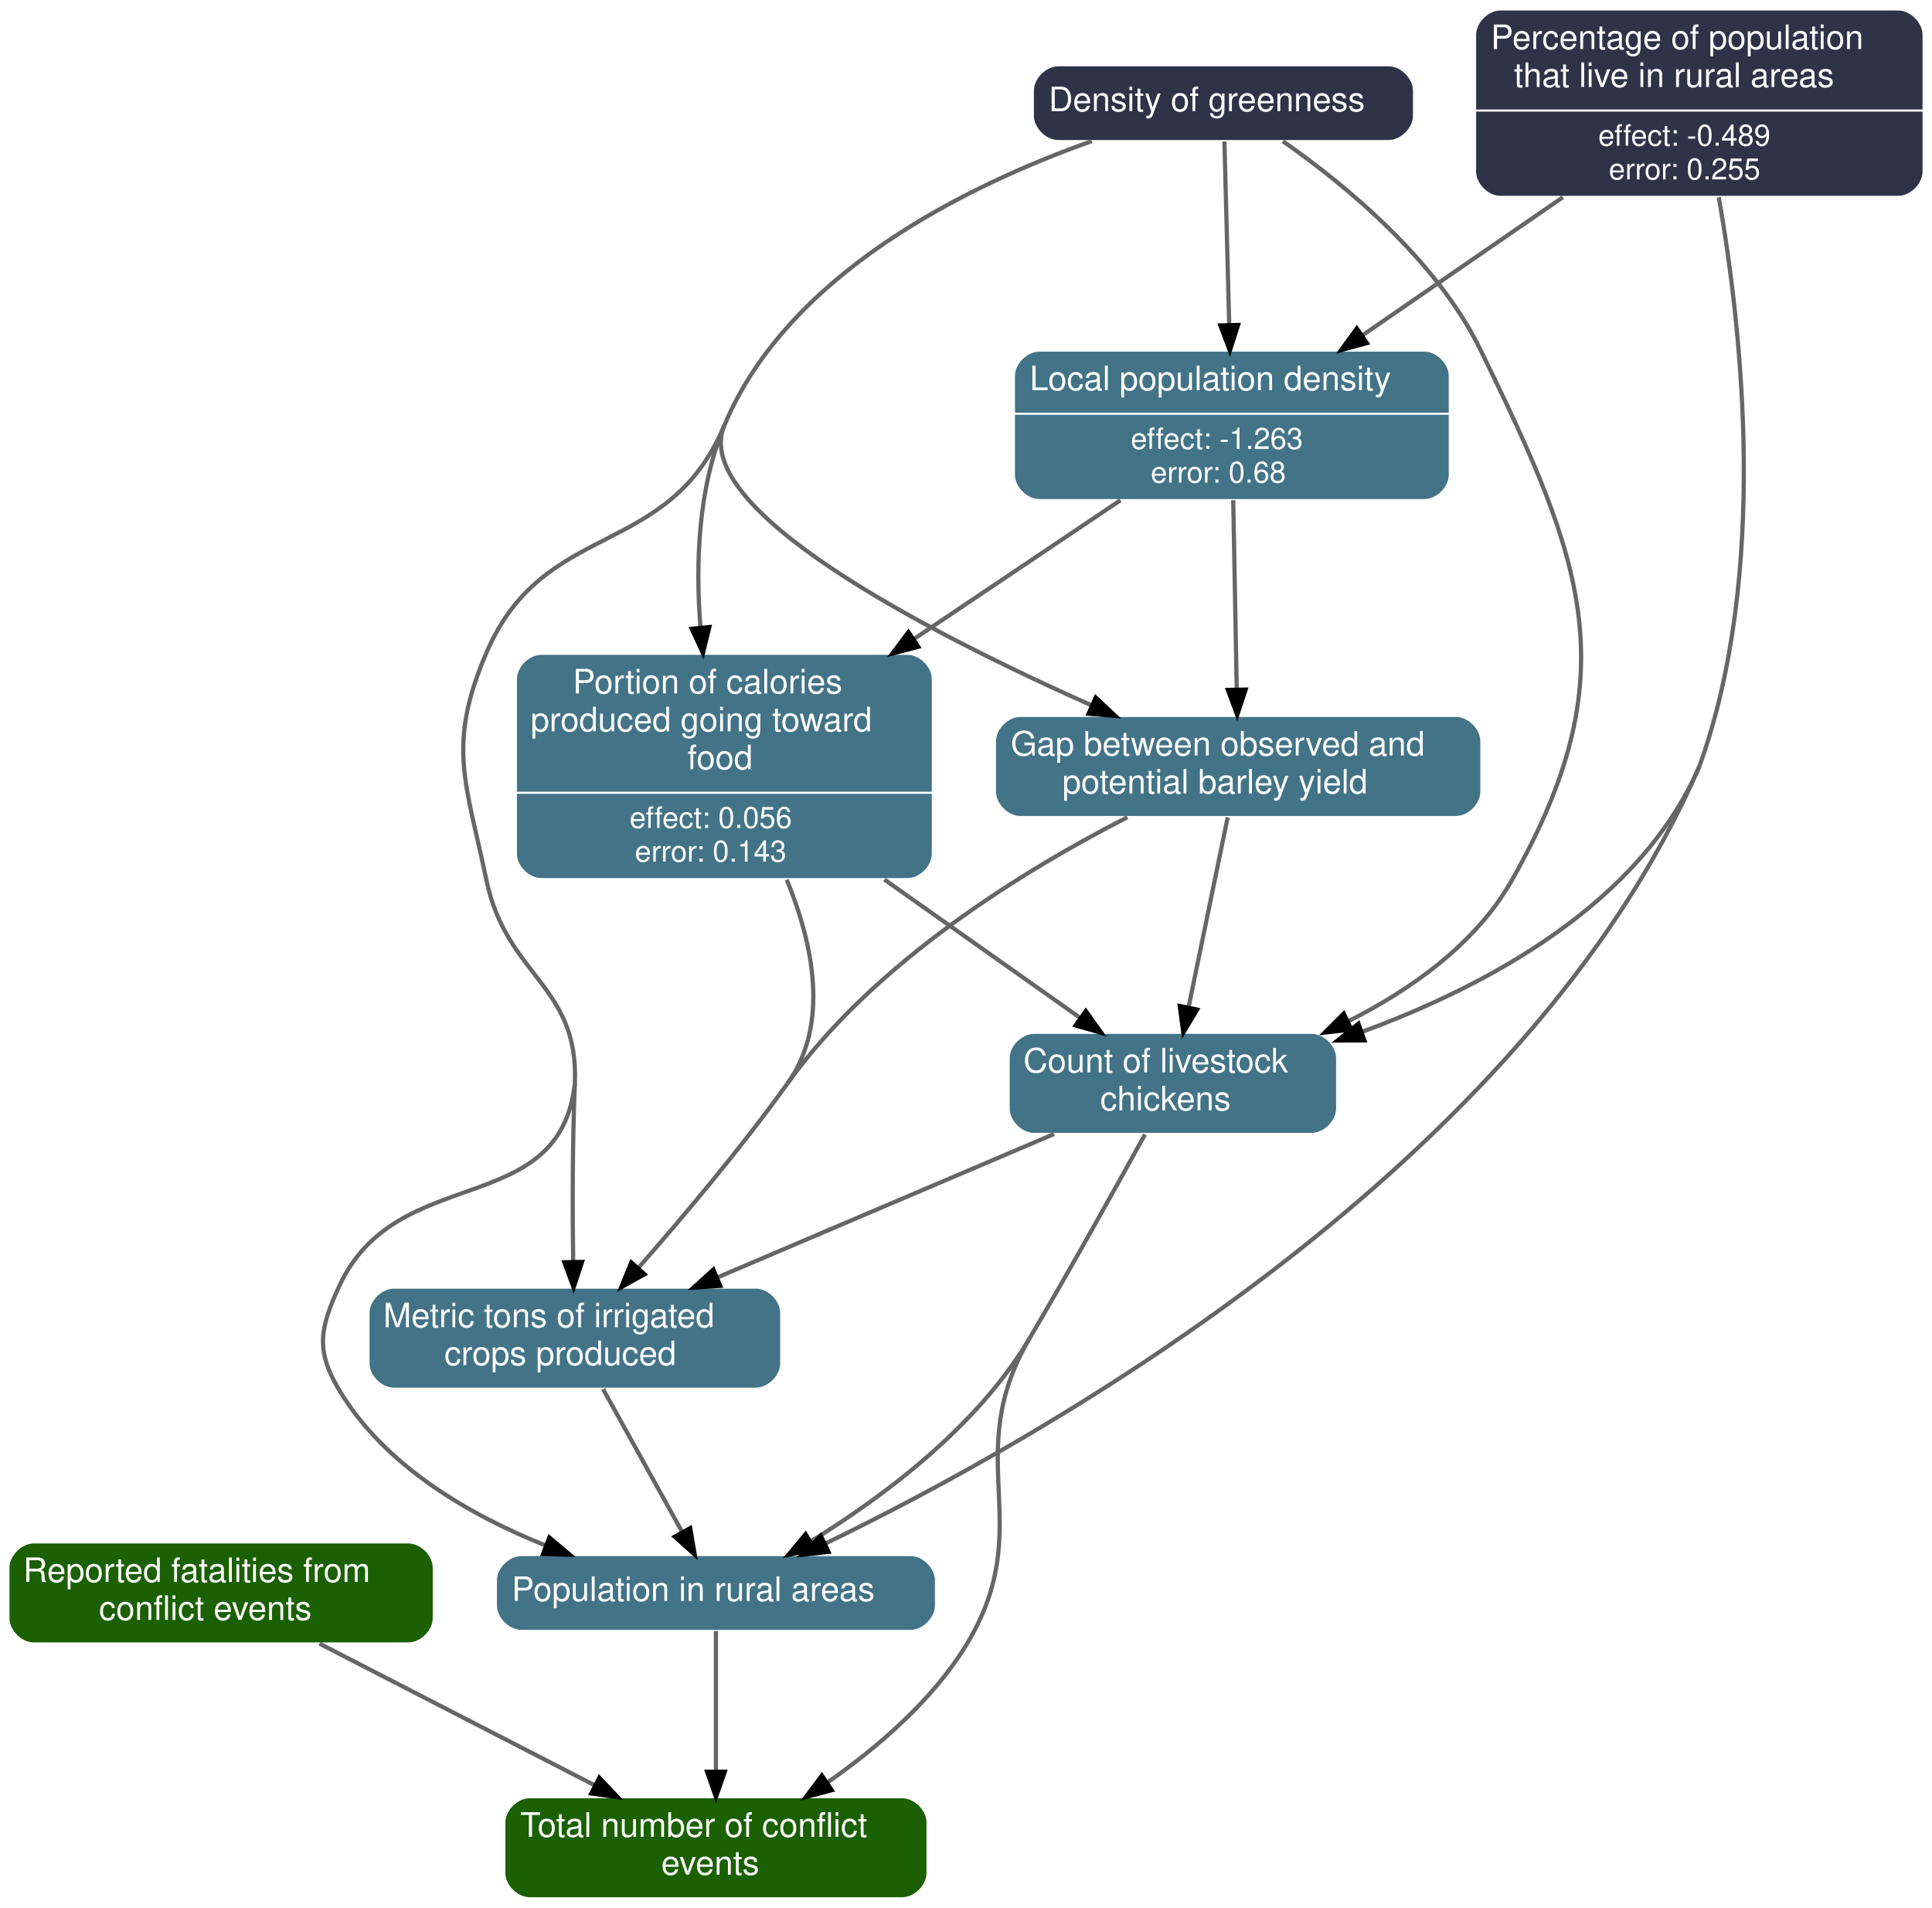
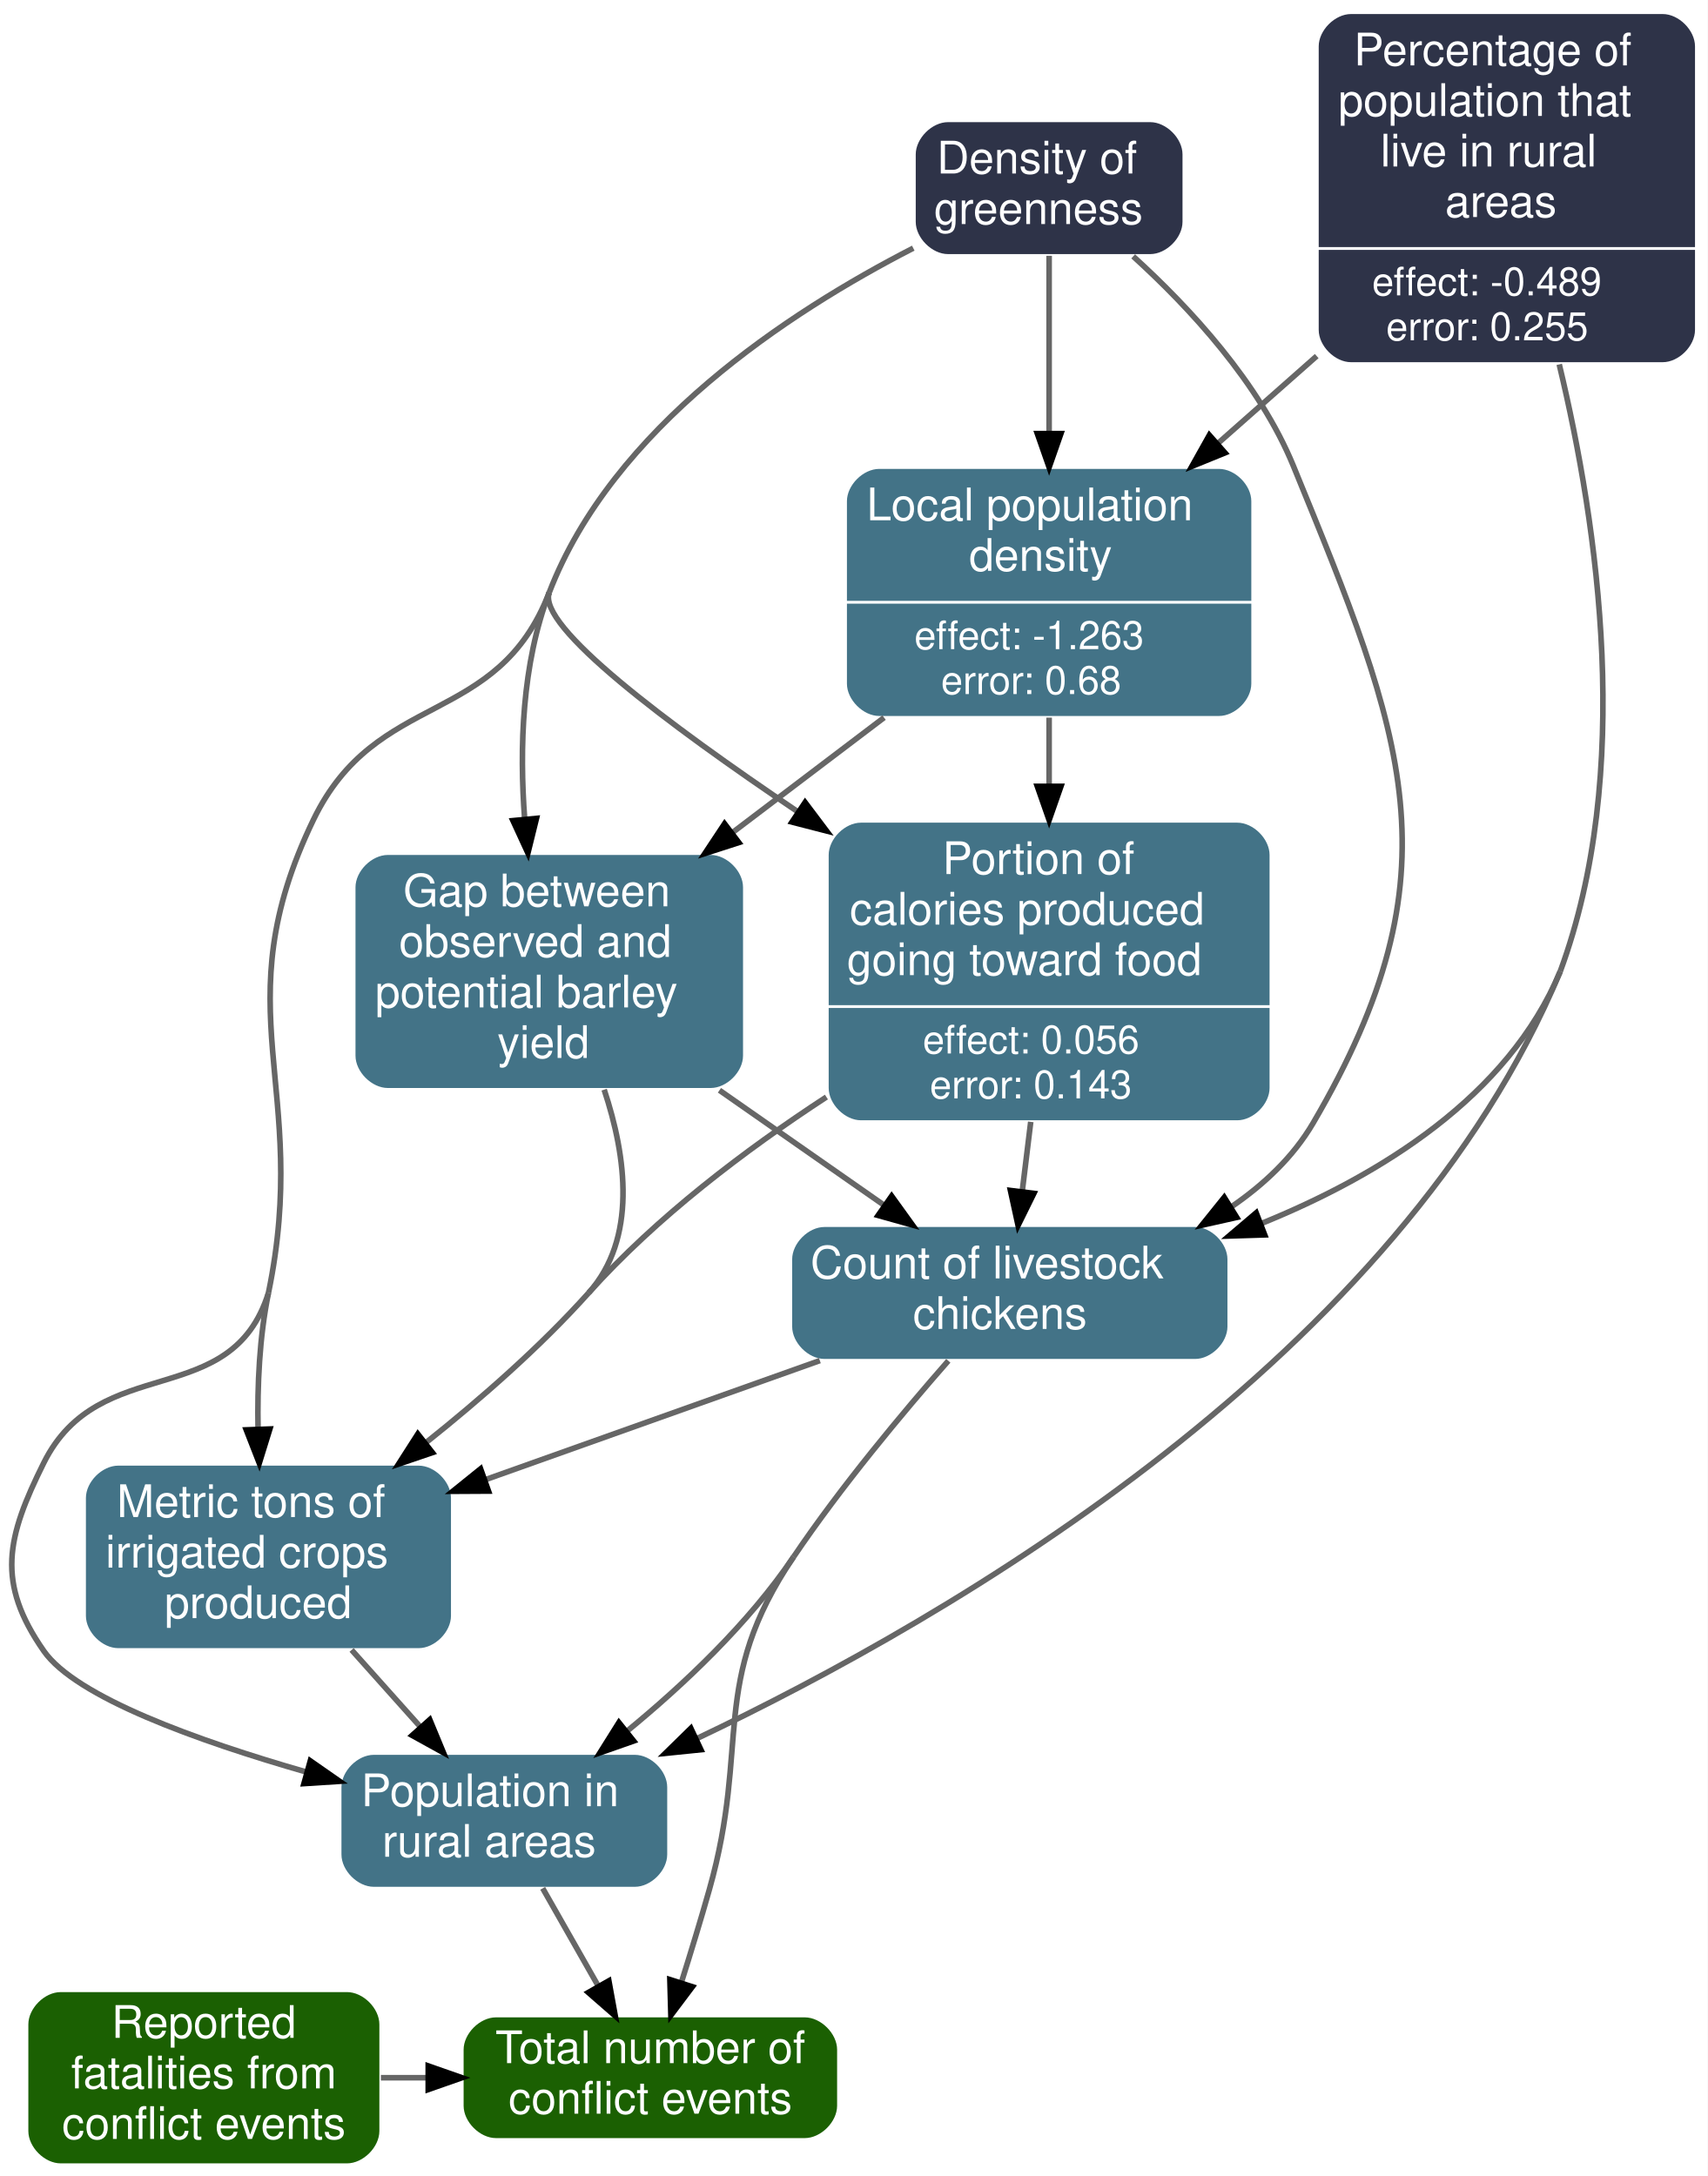
- <svg xmlns="http://www.w3.org/2000/svg" width="" height="" viewBox="0.00 0.00 917.50 906.00" preserveAspectRatio="xMinYMin">
-   <g id="graph0" class="graph" transform="scale(1 1) rotate(0) translate(4 902)">
-     <polygon fill="#ffffff" stroke="transparent" points="-4,4 -4,-902 913.5,-902 913.5,4 -4,4" />
-     <g id="node1" class="node rankB">
-       <path fill="none" stroke="#000000" d="M253,-484.5C253,-484.5 427,-484.5 427,-484.5 433,-484.5 439,-490.5 439,-496.5 439,-496.5 439,-579.5 439,-579.5 439,-585.5 433,-591.5 427,-591.5 427,-591.5 253,-591.5 253,-591.5 247,-591.5 241,-585.5 241,-579.5 241,-579.5 241,-496.5 241,-496.5 241,-490.5 247,-484.5 253,-484.5" />
-       <text text-anchor="start" x="268" y="-572.7" font-family="Helvetica, Arial, sans-serif" font-size="16.00" fill="#000000">Portion of calories</text>
-       <text text-anchor="start" x="248" y="-554.7" font-family="Helvetica, Arial, sans-serif" font-size="16.00" fill="#000000">produced going toward</text>
-       <text text-anchor="start" x="322.5" y="-536.7" font-family="Helvetica, Arial, sans-serif" font-size="16.00" fill="#000000">food</text>
-       <polyline fill="none" stroke="#000000" points="241,-525.5 439,-525.5 " />
-       <text text-anchor="start" x="295" y="-508.8" font-family="Helvetica, Arial, sans-serif" font-size="14.00" fill="#000000">effect: 0.056</text>
-       <text text-anchor="start" x="297.5" y="-492.8" font-family="Helvetica, Arial, sans-serif" font-size="14.00" fill="#000000">error: 0.143</text>
+ <svg xmlns="http://www.w3.org/2000/svg" width="" height="" viewBox="0.00 0.00 608.09 775.00" preserveAspectRatio="xMinYMin">
+   <g id="graph0" class="graph" transform="scale(1 1) rotate(0) translate(4 771)">
+     <polygon fill="#ffffff" stroke="transparent" points="-4,4 -4,-771 604.094,-771 604.094,4 -4,4" />
+     <g id="node1" class="node rankA">
+       <path fill="none" stroke="#000000" d="M477.094,-641.5C477.094,-641.5 588.094,-641.5 588.094,-641.5 594.094,-641.5 600.094,-647.5 600.094,-653.5 600.094,-653.5 600.094,-754.5 600.094,-754.5 600.094,-760.5 594.094,-766.5 588.094,-766.5 588.094,-766.5 477.094,-766.5 477.094,-766.5 471.094,-766.5 465.094,-760.5 465.094,-754.5 465.094,-754.5 465.094,-653.5 465.094,-653.5 465.094,-647.5 471.094,-641.5 477.094,-641.5" />
+       <text text-anchor="start" x="478.094" y="-747.7" font-family="Helvetica, Arial, sans-serif" font-size="16.00" fill="#000000">Percentage of</text>
+       <text text-anchor="start" x="472.594" y="-729.7" font-family="Helvetica, Arial, sans-serif" font-size="16.00" fill="#000000">population that</text>
+       <text text-anchor="start" x="487.594" y="-711.7" font-family="Helvetica, Arial, sans-serif" font-size="16.00" fill="#000000">live in rural</text>
+       <text text-anchor="start" x="510.594" y="-693.7" font-family="Helvetica, Arial, sans-serif" font-size="16.00" fill="#000000">areas</text>
+       <polyline fill="none" stroke="#000000" points="465.094,-682.5 600.094,-682.5 " />
+       <text text-anchor="start" x="484.594" y="-665.8" font-family="Helvetica, Arial, sans-serif" font-size="14.00" fill="#000000">effect: -0.489</text>
+       <text text-anchor="start" x="489.594" y="-649.8" font-family="Helvetica, Arial, sans-serif" font-size="14.00" fill="#000000">error: 0.255</text>
    </g>
-     <g id="node2" class="node rankB">
-       <path fill="none" stroke="#000000" d="M487,-363.5C487,-363.5 619,-363.5 619,-363.5 625,-363.5 631,-369.5 631,-375.5 631,-375.5 631,-399.5 631,-399.5 631,-405.5 625,-411.5 619,-411.5 619,-411.5 487,-411.5 487,-411.5 481,-411.5 475,-405.5 475,-399.5 475,-399.5 475,-375.5 475,-375.5 475,-369.5 481,-363.5 487,-363.5" />
-       <text text-anchor="start" x="482" y="-392.7" font-family="Helvetica, Arial, sans-serif" font-size="16.00" fill="#000000">Count of livestock</text>
-       <text text-anchor="start" x="518.5" y="-374.7" font-family="Helvetica, Arial, sans-serif" font-size="16.00" fill="#000000">chickens</text>
+     <g id="node6" class="node rankB">
+       <path fill="none" stroke="#000000" d="M289.594,-286.5C289.594,-286.5 421.594,-286.5 421.594,-286.5 427.594,-286.5 433.594,-292.5 433.594,-298.5 433.594,-298.5 433.594,-322.5 433.594,-322.5 433.594,-328.5 427.594,-334.5 421.594,-334.5 421.594,-334.5 289.594,-334.5 289.594,-334.5 283.594,-334.5 277.594,-328.5 277.594,-322.5 277.594,-322.5 277.594,-298.5 277.594,-298.5 277.594,-292.5 283.594,-286.5 289.594,-286.5" />
+       <text text-anchor="start" x="284.594" y="-315.7" font-family="Helvetica, Arial, sans-serif" font-size="16.00" fill="#000000">Count of livestock</text>
+       <text text-anchor="start" x="321.094" y="-297.7" font-family="Helvetica, Arial, sans-serif" font-size="16.00" fill="#000000">chickens</text>
+     </g>
+     <g id="edge10" class="edge">
+       <path fill="none" stroke="#000000" stroke-width="2" d="M551.245,-641.226C565.17,-583.259 577.719,-495.701 551.594,-425" />
+       <path fill="none" stroke="#000000" stroke-width="2" d="M551.594,-425C533.062,-380.5 487.493,-352.385 444.954,-335.156" />
+       <polygon fill="#000000" stroke="#000000" stroke-width="2" points="446.351,-331.193 433.644,-330.794 443.329,-339.031 446.351,-331.193" />
+     </g>
+     <g id="node8" class="node rankB">
+       <path fill="none" stroke="#000000" d="M129.094,-98.5C129.094,-98.5 222.094,-98.5 222.094,-98.5 228.094,-98.5 234.094,-104.5 234.094,-110.5 234.094,-110.5 234.094,-134.5 234.094,-134.5 234.094,-140.5 228.094,-146.5 222.094,-146.5 222.094,-146.5 129.094,-146.5 129.094,-146.5 123.094,-146.5 117.094,-140.5 117.094,-134.5 117.094,-134.5 117.094,-110.5 117.094,-110.5 117.094,-104.5 123.094,-98.5 129.094,-98.5" />
+       <text text-anchor="start" x="124.594" y="-127.7" font-family="Helvetica, Arial, sans-serif" font-size="16.00" fill="#000000">Population in</text>
+       <text text-anchor="start" x="132.094" y="-109.7" font-family="Helvetica, Arial, sans-serif" font-size="16.00" fill="#000000">rural areas</text>
+     </g>
+     <g id="edge11" class="edge">
+       <path fill="none" stroke="#000000" stroke-width="2" d="M551.594,-425C494.471,-287.831 336.034,-195.534 244.078,-151.77" />
+       <polygon fill="#000000" stroke="#000000" stroke-width="2" points="245.579,-147.836 232.93,-146.548 242.015,-155.442 245.579,-147.836" />
+     </g>
+     <g id="node10" class="node rankB">
+       <path fill="none" stroke="#000000" d="M309.094,-515.5C309.094,-515.5 430.094,-515.5 430.094,-515.5 436.094,-515.5 442.094,-521.5 442.094,-527.5 442.094,-527.5 442.094,-592.5 442.094,-592.5 442.094,-598.5 436.094,-604.5 430.094,-604.5 430.094,-604.5 309.094,-604.5 309.094,-604.5 303.094,-604.5 297.094,-598.5 297.094,-592.5 297.094,-592.5 297.094,-527.5 297.094,-527.5 297.094,-521.5 303.094,-515.5 309.094,-515.5" />
+       <text text-anchor="start" x="304.594" y="-585.7" font-family="Helvetica, Arial, sans-serif" font-size="16.00" fill="#000000">Local population</text>
+       <text text-anchor="start" x="341.094" y="-567.7" font-family="Helvetica, Arial, sans-serif" font-size="16.00" fill="#000000">density</text>
+       <polyline fill="none" stroke="#000000" points="297.094,-556.5 442.094,-556.5 " />
+       <text text-anchor="start" x="321.594" y="-539.8" font-family="Helvetica, Arial, sans-serif" font-size="14.00" fill="#000000">effect: -1.263</text>
+       <text text-anchor="start" x="331.094" y="-523.8" font-family="Helvetica, Arial, sans-serif" font-size="14.00" fill="#000000">error: 0.68</text>
+     </g>
+     <g id="edge12" class="edge">
+       <path fill="none" stroke="#000000" stroke-width="2" d="M464.884,-644.182C453.15,-633.817 441.025,-623.104 429.517,-612.938" />
+       <polygon fill="#000000" stroke="#000000" stroke-width="2" points="432.214,-609.717 420.44,-604.919 426.653,-616.012 432.214,-609.717" />
+     </g>
+     <g id="node2" class="node rankA">
+       <path fill="none" stroke="#000000" d="M333.594,-680C333.594,-680 405.594,-680 405.594,-680 411.594,-680 417.594,-686 417.594,-692 417.594,-692 417.594,-716 417.594,-716 417.594,-722 411.594,-728 405.594,-728 405.594,-728 333.594,-728 333.594,-728 327.594,-728 321.594,-722 321.594,-716 321.594,-716 321.594,-692 321.594,-692 321.594,-686 327.594,-680 333.594,-680" />
+       <text text-anchor="start" x="329.594" y="-709.2" font-family="Helvetica, Arial, sans-serif" font-size="16.00" fill="#000000">Density of</text>
+       <text text-anchor="start" x="328.594" y="-691.2" font-family="Helvetica, Arial, sans-serif" font-size="16.00" fill="#000000">greenness</text>
+     </g>
+     <g id="node5" class="node rankB">
+       <path fill="none" stroke="#000000" d="M302.594,-371.5C302.594,-371.5 436.594,-371.5 436.594,-371.5 442.594,-371.5 448.594,-377.5 448.594,-383.5 448.594,-383.5 448.594,-466.5 448.594,-466.5 448.594,-472.5 442.594,-478.5 436.594,-478.5 436.594,-478.5 302.594,-478.5 302.594,-478.5 296.594,-478.5 290.594,-472.5 290.594,-466.5 290.594,-466.5 290.594,-383.5 290.594,-383.5 290.594,-377.5 296.594,-371.5 302.594,-371.5" />
+       <text text-anchor="start" x="331.594" y="-459.7" font-family="Helvetica, Arial, sans-serif" font-size="16.00" fill="#000000">Portion of</text>
+       <text text-anchor="start" x="298.594" y="-441.7" font-family="Helvetica, Arial, sans-serif" font-size="16.00" fill="#000000">calories produced</text>
+       <text text-anchor="start" x="297.594" y="-423.7" font-family="Helvetica, Arial, sans-serif" font-size="16.00" fill="#000000">going toward food</text>
+       <polyline fill="none" stroke="#000000" points="290.594,-412.5 448.594,-412.5 " />
+       <text text-anchor="start" x="324.594" y="-395.8" font-family="Helvetica, Arial, sans-serif" font-size="14.00" fill="#000000">effect: 0.056</text>
+       <text text-anchor="start" x="327.094" y="-379.8" font-family="Helvetica, Arial, sans-serif" font-size="14.00" fill="#000000">error: 0.143</text>
+     </g>
+     <g id="edge15" class="edge">
+       <path fill="none" stroke="#000000" stroke-width="2" d="M191.594,-560C187.049,-548.174 233.514,-513.251 280.102,-481.89" />
+       <polygon fill="#000000" stroke="#000000" stroke-width="2" points="282.692,-485.211 290.339,-475.054 278.027,-478.225 282.692,-485.211" />
+     </g>
+     <g id="edge16" class="edge">
+       <path fill="none" stroke="#000000" stroke-width="2" d="M399.525,-679.704C419.585,-661.478 444.468,-634.65 456.594,-605 495.981,-508.697 516.201,-460.768 463.594,-371 456.534,-358.953 446.102,-349.125 434.464,-341.164" />
+       <polygon fill="#000000" stroke="#000000" stroke-width="2" points="436.388,-337.414 423.98,-334.64 431.95,-344.546 436.388,-337.414" />
+     </g>
+     <g id="node7" class="node rankB">
+       <path fill="none" stroke="#000000" d="M38.094,-183.5C38.094,-183.5 145.094,-183.5 145.094,-183.5 151.094,-183.5 157.094,-189.5 157.094,-195.5 157.094,-195.5 157.094,-237.5 157.094,-237.5 157.094,-243.5 151.094,-249.5 145.094,-249.5 145.094,-249.5 38.094,-249.5 38.094,-249.5 32.094,-249.5 26.094,-243.5 26.094,-237.5 26.094,-237.5 26.094,-195.5 26.094,-195.5 26.094,-189.5 32.094,-183.5 38.094,-183.5" />
+       <text text-anchor="start" x="37.594" y="-230.7" font-family="Helvetica, Arial, sans-serif" font-size="16.00" fill="#000000">Metric tons of</text>
+       <text text-anchor="start" x="33.594" y="-212.7" font-family="Helvetica, Arial, sans-serif" font-size="16.00" fill="#000000">irrigated crops</text>
+       <text text-anchor="start" x="54.594" y="-194.7" font-family="Helvetica, Arial, sans-serif" font-size="16.00" fill="#000000">produced</text>
+     </g>
+     <g id="edge17" class="edge">
+       <path fill="none" stroke="#000000" stroke-width="2" d="M91.594,-310.5C88.362,-294.863 87.6,-277.448 87.893,-261.898" />
+       <polygon fill="#000000" stroke="#000000" stroke-width="2" points="92.09,-262.04 88.326,-249.896 83.696,-261.737 92.09,-262.04" />
+     </g>
+     <g id="edge18" class="edge">
+       <path fill="none" stroke="#000000" stroke-width="2" d="M321.216,-682.622C276.648,-659.736 214.125,-618.623 191.594,-560" />
+       <path fill="none" stroke="#000000" stroke-width="2" d="M191.594,-560C172.988,-511.589 130.112,-525.72 107.594,-479 74.933,-411.235 106.824,-384.168 91.594,-310.5" />
+       <path fill="none" stroke="#000000" stroke-width="2" d="M91.594,-310.5C78.254,-267.965 31.451,-289.912 11.594,-250 -1.67,-223.339 -5.433,-207.43 11.594,-183 23.02,-166.607 66.088,-151.07 105.221,-139.846" />
+       <polygon fill="#000000" stroke="#000000" stroke-width="2" points="106.5,-143.849 116.93,-136.578 104.242,-135.759 106.5,-143.849" />
+     </g>
+     <g id="node9" class="node rankB">
+       <path fill="none" stroke="#000000" d="M134.094,-383C134.094,-383 249.094,-383 249.094,-383 255.094,-383 261.094,-389 261.094,-395 261.094,-395 261.094,-455 261.094,-455 261.094,-461 255.094,-467 249.094,-467 249.094,-467 134.094,-467 134.094,-467 128.094,-467 122.094,-461 122.094,-455 122.094,-455 122.094,-395 122.094,-395 122.094,-389 128.094,-383 134.094,-383" />
+       <text text-anchor="start" x="139.594" y="-448.2" font-family="Helvetica, Arial, sans-serif" font-size="16.00" fill="#000000">Gap between</text>
+       <text text-anchor="start" x="138.094" y="-430.2" font-family="Helvetica, Arial, sans-serif" font-size="16.00" fill="#000000">observed and</text>
+       <text text-anchor="start" x="129.594" y="-412.2" font-family="Helvetica, Arial, sans-serif" font-size="16.00" fill="#000000">potential barley</text>
+       <text text-anchor="start" x="173.094" y="-394.2" font-family="Helvetica, Arial, sans-serif" font-size="16.00" fill="#000000">yield</text>
+     </g>
+     <g id="edge19" class="edge">
+       <path fill="none" stroke="#000000" stroke-width="2" d="M191.594,-560C181.839,-534.619 180.926,-504.517 182.844,-479.185" />
+       <polygon fill="#000000" stroke="#000000" stroke-width="2" points="187.031,-479.518 183.986,-467.174 178.669,-478.722 187.031,-479.518" />
+     </g>
+     <g id="edge20" class="edge">
+       <path fill="none" stroke="#000000" stroke-width="2" d="M369.594,-679.898C369.594,-662.684 369.594,-638.785 369.594,-616.85" />
+       <polygon fill="#000000" stroke="#000000" stroke-width="2" points="373.794,-616.576 369.594,-604.576 365.394,-616.576 373.794,-616.576" />
+     </g>
+     <g id="node3" class="node rankC">
+       <path fill="none" stroke="#000000" d="M282.594,-53C282.594,-53 172.594,-53 172.594,-53 166.594,-53 160.594,-47 160.594,-41 160.594,-41 160.594,-21 160.594,-21 160.594,-15 166.594,-9 172.594,-9 172.594,-9 282.594,-9 282.594,-9 288.594,-9 294.594,-15 294.594,-21 294.594,-21 294.594,-41 294.594,-41 294.594,-47 288.594,-53 282.594,-53" />
+       <text text-anchor="middle" x="227.594" y="-36.2" font-family="Helvetica, Arial, sans-serif" font-size="16.00" fill="#000000">Total number of</text>
+       <text text-anchor="middle" x="227.594" y="-18.2" font-family="Helvetica, Arial, sans-serif" font-size="16.00" fill="#000000">conflict events</text>
+     </g>
+     <g id="node4" class="node rankC">
+       <path fill="none" stroke="#000000" d="M119.594,-62C119.594,-62 17.594,-62 17.594,-62 11.594,-62 5.594,-56 5.594,-50 5.594,-50 5.594,-12 5.594,-12 5.594,-6 11.594,0 17.594,0 17.594,0 119.594,0 119.594,0 125.594,0 131.594,-6 131.594,-12 131.594,-12 131.594,-50 131.594,-50 131.594,-56 125.594,-62 119.594,-62" />
+       <text text-anchor="middle" x="68.594" y="-45.2" font-family="Helvetica, Arial, sans-serif" font-size="16.00" fill="#000000">Reported</text>
+       <text text-anchor="middle" x="68.594" y="-27.2" font-family="Helvetica, Arial, sans-serif" font-size="16.00" fill="#000000">fatalities from</text>
+       <text text-anchor="middle" x="68.594" y="-9.2" font-family="Helvetica, Arial, sans-serif" font-size="16.00" fill="#000000">conflict events</text>
+     </g>
+     <g id="edge21" class="edge">
+       <path fill="none" stroke="#000000" stroke-width="2" d="M131.635,-31C137.197,-31 142.759,-31 148.321,-31" />
+       <polygon fill="#000000" stroke="#000000" stroke-width="2" points="148.498,-35.2 160.498,-31 148.498,-26.8 148.498,-35.2" />
    </g>
    <g id="edge1" class="edge">
-       <path fill="none" stroke="#000000" stroke-width="2" d="M415.996,-484.303C447.248,-462.221 482.327,-437.435 509.166,-418.472" />
-       <polygon fill="#000000" stroke="#000000" stroke-width="2" points="511.647,-421.862 519.024,-411.507 506.8,-415.001 511.647,-421.862" />
-     </g>
-     <g id="node3" class="node rankB">
-       <path fill="none" stroke="#000000" d="M183,-242.5C183,-242.5 355,-242.5 355,-242.5 361,-242.5 367,-248.5 367,-254.5 367,-254.5 367,-278.5 367,-278.5 367,-284.5 361,-290.5 355,-290.5 355,-290.5 183,-290.5 183,-290.5 177,-290.5 171,-284.5 171,-278.5 171,-278.5 171,-254.5 171,-254.5 171,-248.5 177,-242.5 183,-242.5" />
-       <text text-anchor="start" x="178" y="-271.7" font-family="Helvetica, Arial, sans-serif" font-size="16.00" fill="#000000">Metric tons of irrigated</text>
-       <text text-anchor="start" x="207" y="-253.7" font-family="Helvetica, Arial, sans-serif" font-size="16.00" fill="#000000">crops produced</text>
+       <path fill="none" stroke="#000000" stroke-width="2" d="M363.045,-371.438C362.021,-363.059 360.983,-354.575 360.021,-346.707" />
+       <polygon fill="#000000" stroke="#000000" stroke-width="2" points="364.162,-345.969 358.537,-334.567 355.824,-346.988 364.162,-345.969" />
    </g>
    <g id="edge2" class="edge">
-       <path fill="none" stroke="#000000" stroke-width="2" d="M369.612,-484.253C382.255,-453.427 390.029,-415.43 370,-387.5" />
-       <path fill="none" stroke="#000000" stroke-width="2" d="M370,-387.5C347.856,-356.62 320.017,-323.638 299.176,-299.92" />
-       <polygon fill="#000000" stroke="#000000" stroke-width="2" points="302.092,-296.877 290.995,-290.674 295.802,-302.444 302.092,-296.877" />
+       <path fill="none" stroke="#000000" stroke-width="2" d="M290.289,-380.284C261.278,-361.337 229.693,-337.397 205.594,-310.5" />
+     </g>
+     <g id="edge5" class="edge">
+       <path fill="none" stroke="#000000" stroke-width="2" d="M278.594,-216.5C248.199,-171.47 263.391,-150.274 248.594,-98 245.54,-87.209 241.969,-75.521 238.646,-64.975" />
+       <polygon fill="#000000" stroke="#000000" stroke-width="2" points="242.552,-63.398 234.907,-53.24 234.549,-65.949 242.552,-63.398" />
    </g>
    <g id="edge3" class="edge">
-       <path fill="none" stroke="#000000" stroke-width="2" d="M496.551,-363.45C450.479,-343.82 385.25,-316.029 336.434,-295.231" />
-       <polygon fill="#000000" stroke="#000000" stroke-width="2" points="338.028,-291.345 325.342,-290.505 334.736,-299.072 338.028,-291.345" />
-     </g>
-     <g id="node4" class="node rankB">
-       <path fill="none" stroke="#000000" d="M243.5,-127.5C243.5,-127.5 428.5,-127.5 428.5,-127.5 434.5,-127.5 440.5,-133.5 440.5,-139.5 440.5,-139.5 440.5,-151.5 440.5,-151.5 440.5,-157.5 434.5,-163.5 428.5,-163.5 428.5,-163.5 243.5,-163.5 243.5,-163.5 237.5,-163.5 231.5,-157.5 231.5,-151.5 231.5,-151.5 231.5,-139.5 231.5,-139.5 231.5,-133.5 237.5,-127.5 243.5,-127.5" />
-       <text text-anchor="start" x="239" y="-141.7" font-family="Helvetica, Arial, sans-serif" font-size="16.00" fill="#000000">Population in rural areas</text>
+       <path fill="none" stroke="#000000" stroke-width="2" d="M287.95,-286.415C251.538,-273.45 206.476,-257.405 168.707,-243.957" />
+       <polygon fill="#000000" stroke="#000000" stroke-width="2" points="169.951,-239.942 157.238,-239.873 167.133,-247.855 169.951,-239.942" />
    </g>
    <g id="edge4" class="edge">
-       <path fill="none" stroke="#000000" stroke-width="2" d="M539.734,-363.233C526.229,-338.686 504.555,-299.728 485,-266.5" />
-       <path fill="none" stroke="#000000" stroke-width="2" d="M485,-266.5C460.293,-224.519 415.219,-191.028 381.095,-170.02" />
-       <polygon fill="#000000" stroke="#000000" stroke-width="2" points="382.893,-166.202 370.44,-163.643 378.579,-173.41 382.893,-166.202" />
-     </g>
-     <g id="node5" class="node rankC">
-       <path fill="none" stroke="#000000" d="M247.5,-.5C247.5,-.5 424.5,-.5 424.5,-.5 430.5,-.5 436.5,-6.5 436.5,-12.5 436.5,-12.5 436.5,-36.5 436.5,-36.5 436.5,-42.5 430.5,-48.5 424.5,-48.5 424.5,-48.5 247.5,-48.5 247.5,-48.5 241.5,-48.5 235.5,-42.5 235.5,-36.5 235.5,-36.5 235.5,-12.5 235.5,-12.5 235.5,-6.5 241.5,-.5 247.5,-.5" />
-       <text text-anchor="start" x="243" y="-29.7" font-family="Helvetica, Arial, sans-serif" font-size="16.00" fill="#000000">Total number of conflict</text>
-       <text text-anchor="start" x="310" y="-11.7" font-family="Helvetica, Arial, sans-serif" font-size="16.00" fill="#000000">events</text>
-     </g>
-     <g id="edge5" class="edge">
-       <path fill="none" stroke="#000000" stroke-width="2" d="M485,-266.5C451.511,-209.596 489.308,-177.414 455,-121 438.795,-94.353 412.471,-71.873 388.697,-55.331" />
-       <polygon fill="#000000" stroke="#000000" stroke-width="2" points="391.003,-51.821 378.701,-48.611 386.317,-58.792 391.003,-51.821" />
+       <path fill="none" stroke="#000000" stroke-width="2" d="M333.696,-286.339C317.52,-267.904 295.472,-241.504 278.594,-216.5" />
+       <path fill="none" stroke="#000000" stroke-width="2" d="M278.594,-216.5C262.575,-192.768 239.374,-170.901 219.045,-154.241" />
+       <polygon fill="#000000" stroke="#000000" stroke-width="2" points="221.64,-150.939 209.643,-146.731 216.397,-157.502 221.64,-150.939" />
    </g>
    <g id="edge6" class="edge">
-       <path fill="none" stroke="#000000" stroke-width="2" d="M282.397,-242.305C293.224,-222.753 308.495,-195.173 319.97,-174.45" />
-       <polygon fill="#000000" stroke="#000000" stroke-width="2" points="323.763,-176.27 325.901,-163.738 316.414,-172.201 323.763,-176.27" />
+       <path fill="none" stroke="#000000" stroke-width="2" d="M121.209,-183.359C129.202,-174.415 137.853,-164.735 145.852,-155.782" />
+       <polygon fill="#000000" stroke="#000000" stroke-width="2" points="149.035,-158.524 153.899,-146.778 142.771,-152.927 149.035,-158.524" />
    </g>
    <g id="edge7" class="edge">
-       <path fill="none" stroke="#000000" stroke-width="2" d="M336,-127.385C336,-109.86 336,-82.798 336,-60.827" />
-       <polygon fill="#000000" stroke="#000000" stroke-width="2" points="340.2,-60.59 336,-48.59 331.8,-60.59 340.2,-60.59" />
-     </g>
-     <g id="node6" class="node rankB">
-       <path fill="none" stroke="#000000" d="M480.5,-514C480.5,-514 687.5,-514 687.5,-514 693.5,-514 699.5,-520 699.5,-526 699.5,-526 699.5,-550 699.5,-550 699.5,-556 693.5,-562 687.5,-562 687.5,-562 480.5,-562 480.5,-562 474.5,-562 468.5,-556 468.5,-550 468.5,-550 468.5,-526 468.5,-526 468.5,-520 474.5,-514 480.5,-514" />
-       <text text-anchor="start" x="476" y="-543.2" font-family="Helvetica, Arial, sans-serif" font-size="16.00" fill="#000000">Gap between observed and</text>
-       <text text-anchor="start" x="500.5" y="-525.2" font-family="Helvetica, Arial, sans-serif" font-size="16.00" fill="#000000">potential barley yield</text>
+       <path fill="none" stroke="#000000" stroke-width="2" d="M189.257,-98.46C195.322,-87.786 202.554,-75.061 209.094,-63.553" />
+       <polygon fill="#000000" stroke="#000000" stroke-width="2" points="212.814,-65.508 215.091,-53 205.511,-61.358 212.814,-65.508" />
    </g>
    <g id="edge8" class="edge">
-       <path fill="none" stroke="#000000" stroke-width="2" d="M579.019,-513.82C574.003,-489.465 566.202,-451.596 560.45,-423.668" />
-       <polygon fill="#000000" stroke="#000000" stroke-width="2" points="564.503,-422.526 557.968,-411.62 556.276,-424.221 564.503,-422.526" />
+       <path fill="none" stroke="#000000" stroke-width="2" d="M252.196,-382.69C271.66,-369.1 292.854,-354.303 310.958,-341.664" />
+       <polygon fill="#000000" stroke="#000000" stroke-width="2" points="313.509,-345.005 320.944,-334.692 308.7,-338.118 313.509,-345.005" />
    </g>
    <g id="edge9" class="edge">
-       <path fill="none" stroke="#000000" stroke-width="2" d="M531.386,-513.885C482.63,-488.926 411.557,-445.45 370,-387.5" />
-     </g>
-     <g id="node7" class="node rankA">
-       <path fill="none" stroke="#000000" d="M708.5,-808.5C708.5,-808.5 897.5,-808.5 897.5,-808.5 903.5,-808.5 909.5,-814.5 909.5,-820.5 909.5,-820.5 909.5,-885.5 909.5,-885.5 909.5,-891.5 903.5,-897.5 897.5,-897.5 897.5,-897.5 708.5,-897.5 708.5,-897.5 702.5,-897.5 696.5,-891.5 696.5,-885.5 696.5,-885.5 696.5,-820.5 696.5,-820.5 696.5,-814.5 702.5,-808.5 708.5,-808.5" />
-       <text text-anchor="start" x="704" y="-878.7" font-family="Helvetica, Arial, sans-serif" font-size="16.00" fill="#000000">Percentage of population</text>
-       <text text-anchor="start" x="715" y="-860.7" font-family="Helvetica, Arial, sans-serif" font-size="16.00" fill="#000000">that live in rural areas</text>
-       <polyline fill="none" stroke="#000000" points="696.5,-849.5 909.5,-849.5 " />
-       <text text-anchor="start" x="755" y="-832.8" font-family="Helvetica, Arial, sans-serif" font-size="14.00" fill="#000000">effect: -0.489</text>
-       <text text-anchor="start" x="760" y="-816.8" font-family="Helvetica, Arial, sans-serif" font-size="14.00" fill="#000000">error: 0.255</text>
-     </g>
-     <g id="edge10" class="edge">
-       <path fill="none" stroke="#000000" stroke-width="2" d="M812.254,-808.326C823.184,-745.755 836.017,-629.428 803,-538" />
-       <path fill="none" stroke="#000000" stroke-width="2" d="M803,-538C774.771,-472.688 702.269,-433.74 642.569,-411.887" />
-       <polygon fill="#000000" stroke="#000000" stroke-width="2" points="643.914,-407.908 631.201,-407.873 641.117,-415.829 643.914,-407.908" />
-     </g>
-     <g id="edge11" class="edge">
-       <path fill="none" stroke="#000000" stroke-width="2" d="M803,-538C720.784,-347.78 491.434,-219.046 387.893,-168.931" />
-       <polygon fill="#000000" stroke="#000000" stroke-width="2" points="389.432,-165.012 376.793,-163.627 385.81,-172.591 389.432,-165.012" />
-     </g>
-     <g id="node8" class="node rankB">
-       <path fill="none" stroke="#000000" d="M489.5,-664.5C489.5,-664.5 672.5,-664.5 672.5,-664.5 678.5,-664.5 684.5,-670.5 684.5,-676.5 684.5,-676.5 684.5,-723.5 684.5,-723.5 684.5,-729.5 678.5,-735.5 672.5,-735.5 672.5,-735.5 489.5,-735.5 489.5,-735.5 483.5,-735.5 477.5,-729.5 477.5,-723.5 477.5,-723.5 477.5,-676.5 477.5,-676.5 477.5,-670.5 483.5,-664.5 489.5,-664.5" />
-       <text text-anchor="start" x="485" y="-716.7" font-family="Helvetica, Arial, sans-serif" font-size="16.00" fill="#000000">Local population density</text>
-       <polyline fill="none" stroke="#000000" points="477.5,-705.5 684.5,-705.5 " />
-       <text text-anchor="start" x="533" y="-688.8" font-family="Helvetica, Arial, sans-serif" font-size="14.00" fill="#000000">effect: -1.263</text>
-       <text text-anchor="start" x="542.5" y="-672.8" font-family="Helvetica, Arial, sans-serif" font-size="14.00" fill="#000000">error: 0.68</text>
-     </g>
-     <g id="edge12" class="edge">
-       <path fill="none" stroke="#000000" stroke-width="2" d="M738.192,-808.335C708.197,-787.663 672.726,-763.216 643.076,-742.782" />
-       <polygon fill="#000000" stroke="#000000" stroke-width="2" points="645.114,-739.086 632.85,-735.734 640.347,-746.002 645.114,-739.086" />
+       <path fill="none" stroke="#000000" stroke-width="2" d="M211.148,-382.906C219.115,-358.889 222.9,-329.816 205.594,-310.5" />
+       <path fill="none" stroke="#000000" stroke-width="2" d="M205.594,-310.5C188.388,-291.296 167.118,-272.68 147.628,-257.152" />
+       <polygon fill="#000000" stroke="#000000" stroke-width="2" points="149.968,-253.65 137.931,-249.558 144.789,-260.263 149.968,-253.65" />
    </g>
    <g id="edge13" class="edge">
-       <path fill="none" stroke="#000000" stroke-width="2" d="M528.111,-664.448C499.356,-645.119 463.006,-620.684 429.942,-598.459" />
-       <polygon fill="#000000" stroke="#000000" stroke-width="2" points="432.101,-594.849 419.798,-591.64 427.414,-601.821 432.101,-594.849" />
+       <path fill="none" stroke="#000000" stroke-width="2" d="M369.594,-515.422C369.594,-507.578 369.594,-499.267 369.594,-490.985" />
+       <polygon fill="#000000" stroke="#000000" stroke-width="2" points="373.794,-490.932 369.594,-478.932 365.394,-490.932 373.794,-490.932" />
    </g>
    <g id="edge14" class="edge">
-       <path fill="none" stroke="#000000" stroke-width="2" d="M581.658,-664.448C582.15,-637.875 582.821,-601.652 583.319,-574.785" />
-       <polygon fill="#000000" stroke="#000000" stroke-width="2" points="587.525,-574.507 583.548,-562.431 579.126,-574.351 587.525,-574.507" />
-     </g>
-     <g id="node9" class="node rankA">
-       <path fill="none" stroke="#000000" d="M498.5,-835C498.5,-835 655.5,-835 655.5,-835 661.5,-835 667.5,-841 667.5,-847 667.5,-847 667.5,-859 667.5,-859 667.5,-865 661.5,-871 655.5,-871 655.5,-871 498.5,-871 498.5,-871 492.5,-871 486.5,-865 486.5,-859 486.5,-859 486.5,-847 486.5,-847 486.5,-841 492.5,-835 498.5,-835" />
-       <text text-anchor="start" x="494" y="-849.2" font-family="Helvetica, Arial, sans-serif" font-size="16.00" fill="#000000">Density of greenness</text>
-     </g>
-     <g id="edge15" class="edge">
-       <path fill="none" stroke="#000000" stroke-width="2" d="M340,-700C327.5,-670.128 326.243,-634.357 328.646,-604.036" />
-       <polygon fill="#000000" stroke="#000000" stroke-width="2" points="332.85,-604.192 329.827,-591.843 324.489,-603.382 332.85,-604.192" />
-     </g>
-     <g id="edge16" class="edge">
-       <path fill="none" stroke="#000000" stroke-width="2" d="M605.28,-834.908C634.265,-814.651 677.976,-778.967 699,-736 748.312,-635.219 769.302,-581.622 714,-484 696.905,-453.823 666.197,-432.058 636.149,-416.927" />
-       <polygon fill="#000000" stroke="#000000" stroke-width="2" points="637.772,-413.048 625.135,-411.649 634.142,-420.623 637.772,-413.048" />
-     </g>
-     <g id="edge17" class="edge">
-       <path fill="none" stroke="#000000" stroke-width="2" d="M269,-387.5C267.798,-359.035 267.869,-326.769 268.203,-302.719" />
-       <polygon fill="#000000" stroke="#000000" stroke-width="2" points="272.404,-302.686 268.402,-290.618 264.005,-302.547 272.404,-302.686" />
-     </g>
-     <g id="edge18" class="edge">
-       <path fill="none" stroke="#000000" stroke-width="2" d="M514.494,-834.986C454.999,-813.85 370.202,-772.173 340,-700" />
-       <path fill="none" stroke="#000000" stroke-width="2" d="M340,-700C313.182,-635.913 254.31,-655.878 227,-592 208.131,-547.864 217.217,-530.992 227,-484 236.533,-438.207 270.974,-434.233 269,-387.5" />
-       <path fill="none" stroke="#000000" stroke-width="2" d="M269,-387.5C261.725,-322.198 184.379,-350.73 157,-291 147.925,-271.203 145.837,-260.699 157,-242 178.484,-206.011 218.537,-182.649 255.317,-167.941" />
-       <polygon fill="#000000" stroke="#000000" stroke-width="2" points="256.878,-171.841 266.602,-163.65 253.893,-163.989 256.878,-171.841" />
-     </g>
-     <g id="edge19" class="edge">
-       <path fill="none" stroke="#000000" stroke-width="2" d="M340,-700C323.303,-660.098 436.566,-601.682 514.426,-566.984" />
-       <polygon fill="#000000" stroke="#000000" stroke-width="2" points="516.351,-570.725 525.637,-562.041 512.962,-563.039 516.351,-570.725" />
-     </g>
-     <g id="edge20" class="edge">
-       <path fill="none" stroke="#000000" stroke-width="2" d="M577.475,-834.848C578.032,-813.515 578.98,-777.279 579.752,-747.739" />
-       <polygon fill="#000000" stroke="#000000" stroke-width="2" points="583.955,-747.658 580.071,-735.552 575.558,-747.438 583.955,-747.658" />
-     </g>
-     <g id="node10" class="node rankC">
-       <path fill="none" stroke="#000000" d="M12,-121.5C12,-121.5 190,-121.5 190,-121.5 196,-121.5 202,-127.5 202,-133.5 202,-133.5 202,-157.5 202,-157.5 202,-163.5 196,-169.5 190,-169.5 190,-169.5 12,-169.5 12,-169.5 6,-169.5 0,-163.5 0,-157.5 0,-157.5 0,-133.5 0,-133.5 0,-127.5 6,-121.5 12,-121.5" />
-       <text text-anchor="start" x="7" y="-150.7" font-family="Helvetica, Arial, sans-serif" font-size="16.00" fill="#000000">Reported fatalities from</text>
-       <text text-anchor="start" x="43" y="-132.7" font-family="Helvetica, Arial, sans-serif" font-size="16.00" fill="#000000">conflict events</text>
-     </g>
-     <g id="edge21" class="edge">
-       <path fill="none" stroke="#000000" stroke-width="2" d="M147.709,-121.45C185.351,-102.068 238.446,-74.73 278.664,-54.022" />
-       <polygon fill="#000000" stroke="#000000" stroke-width="2" points="280.633,-57.732 289.379,-48.505 276.788,-50.264 280.633,-57.732" />
+       <path fill="none" stroke="#000000" stroke-width="2" d="M310.817,-515.422C293.472,-502.267 274.39,-487.794 256.673,-474.358" />
+       <polygon fill="#000000" stroke="#000000" stroke-width="2" points="259.09,-470.92 246.991,-467.014 254.014,-477.612 259.09,-470.92" />
    </g>
  </g>
  <style>.node path {
  stroke: #fff;
}
.node text {
  fill: #fff;
}
.node polyline {
  stroke: #fff;
}
.rankA path {
  fill: #2e3348;
}
.rankB path {
  fill: #437387;
}
.rankC path {
  fill: #1b6002;
}
.edge path {
  stroke: #666;
};
</style>
</svg>
